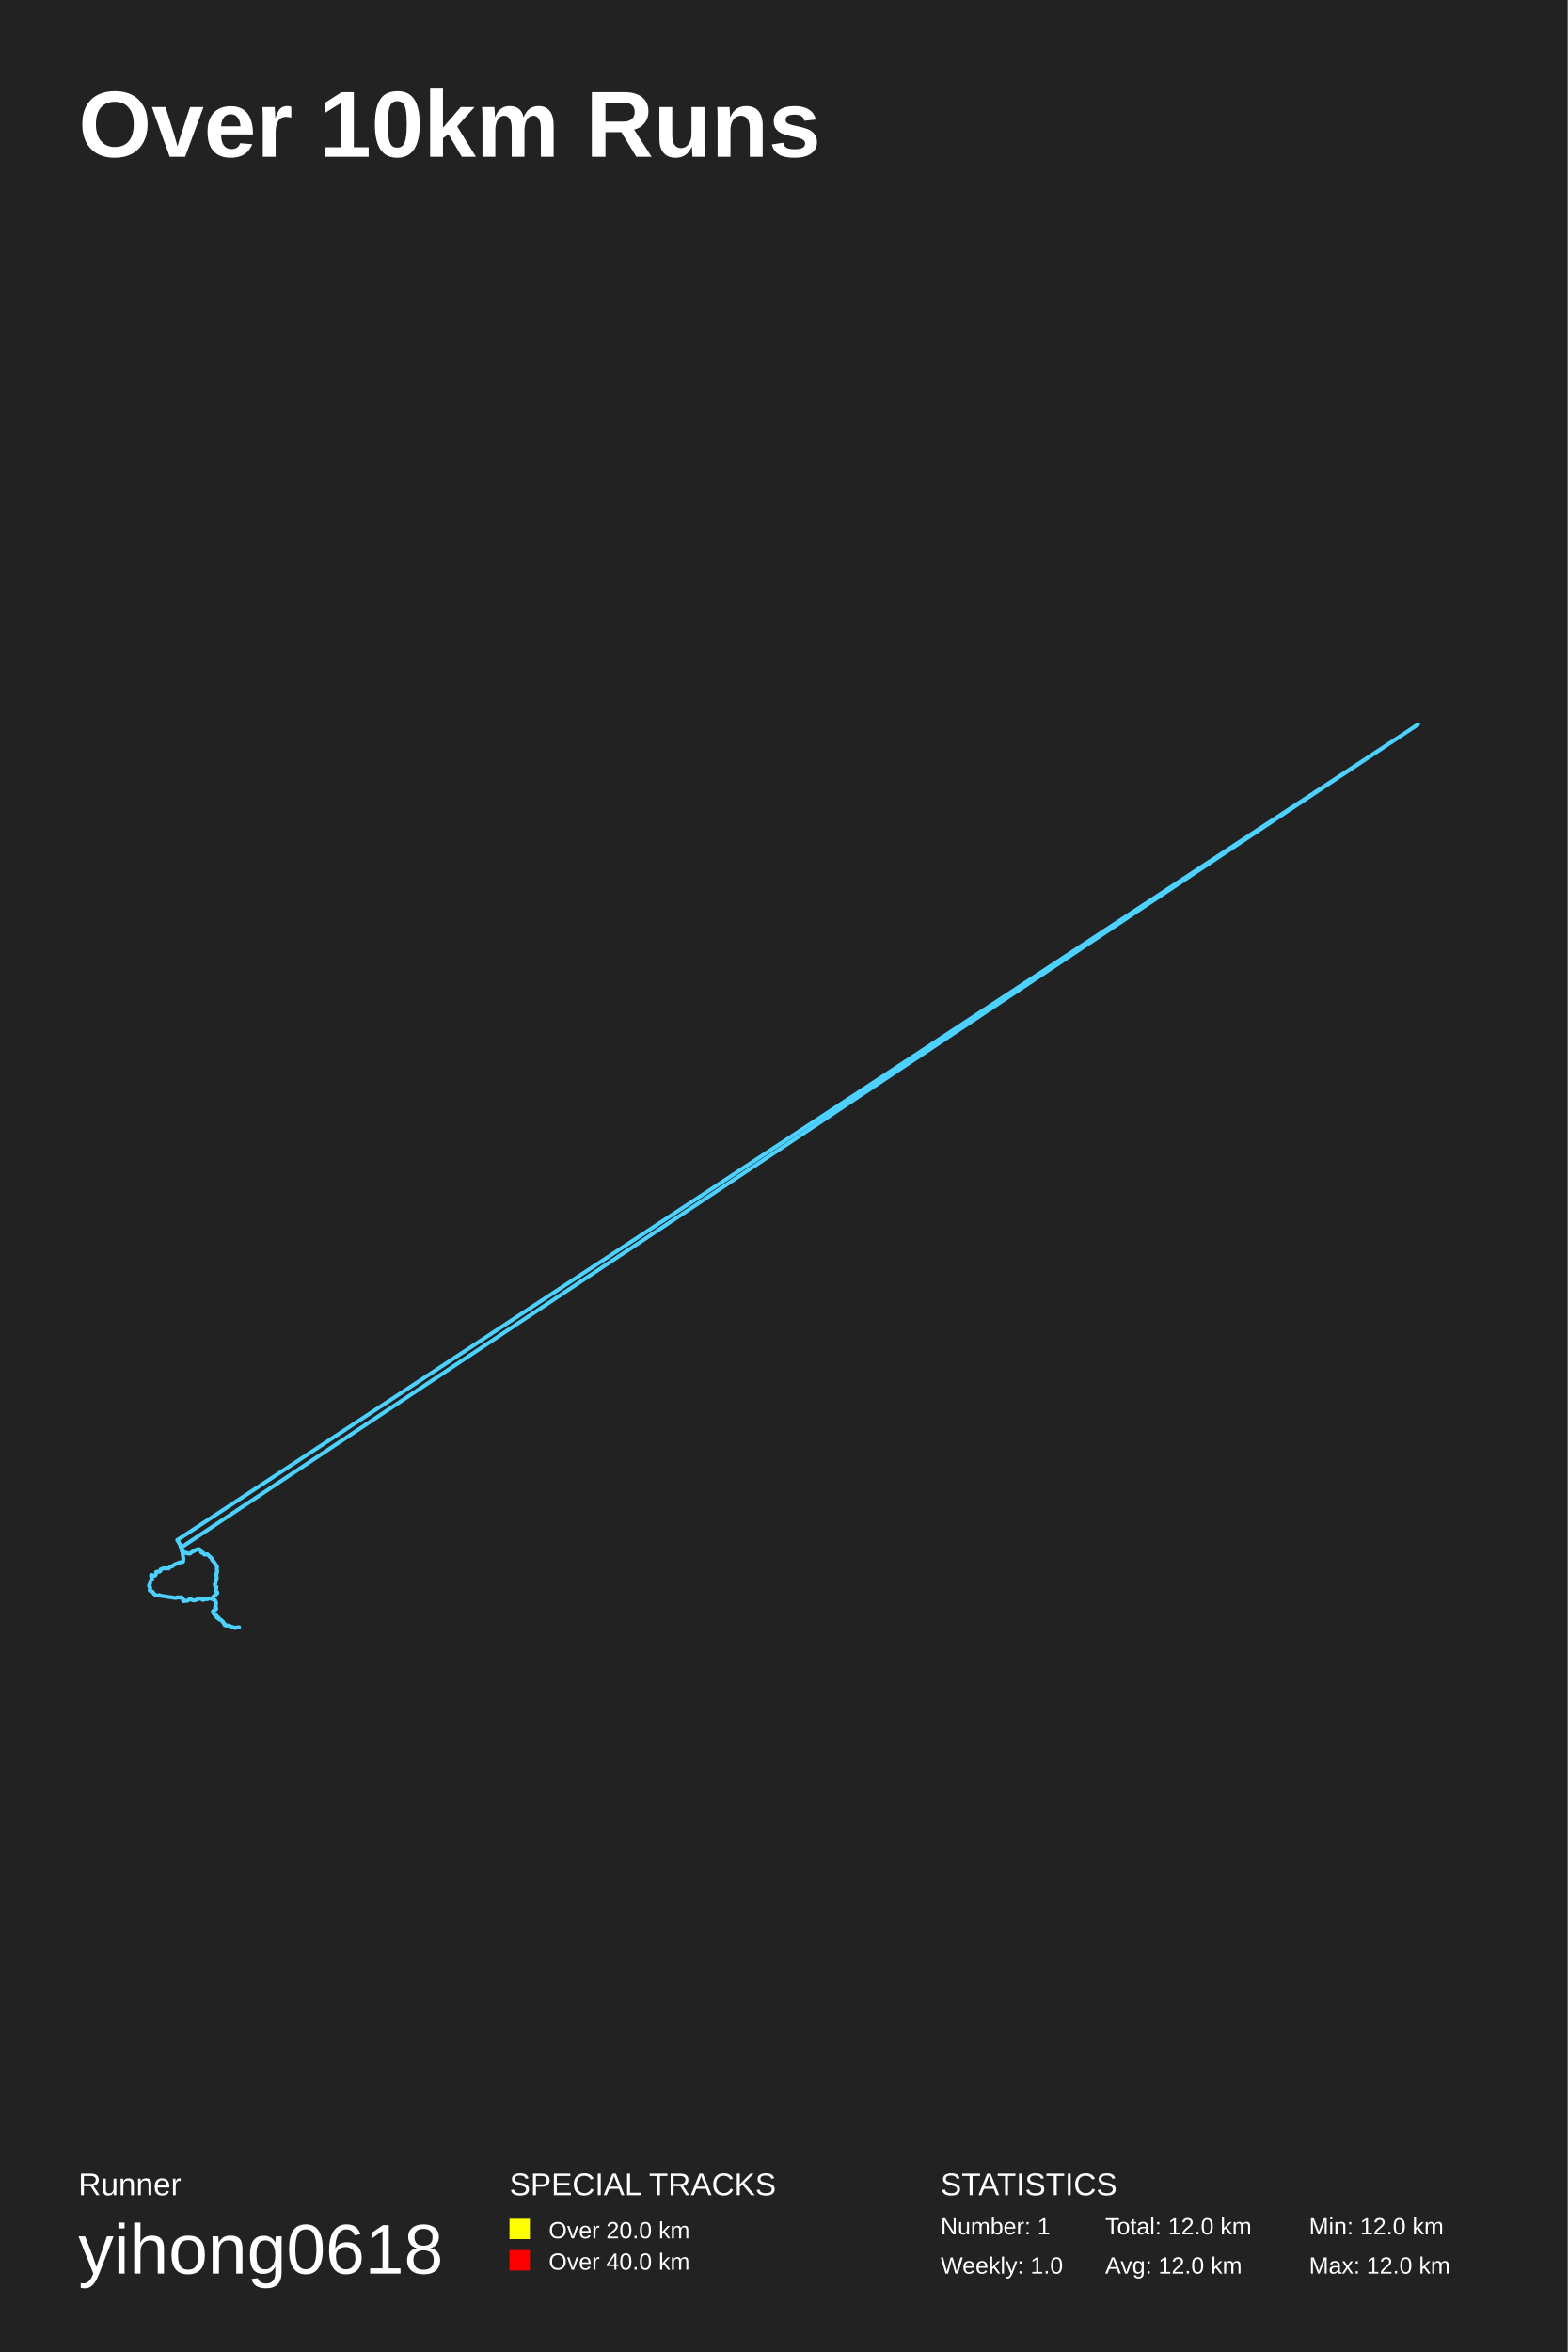
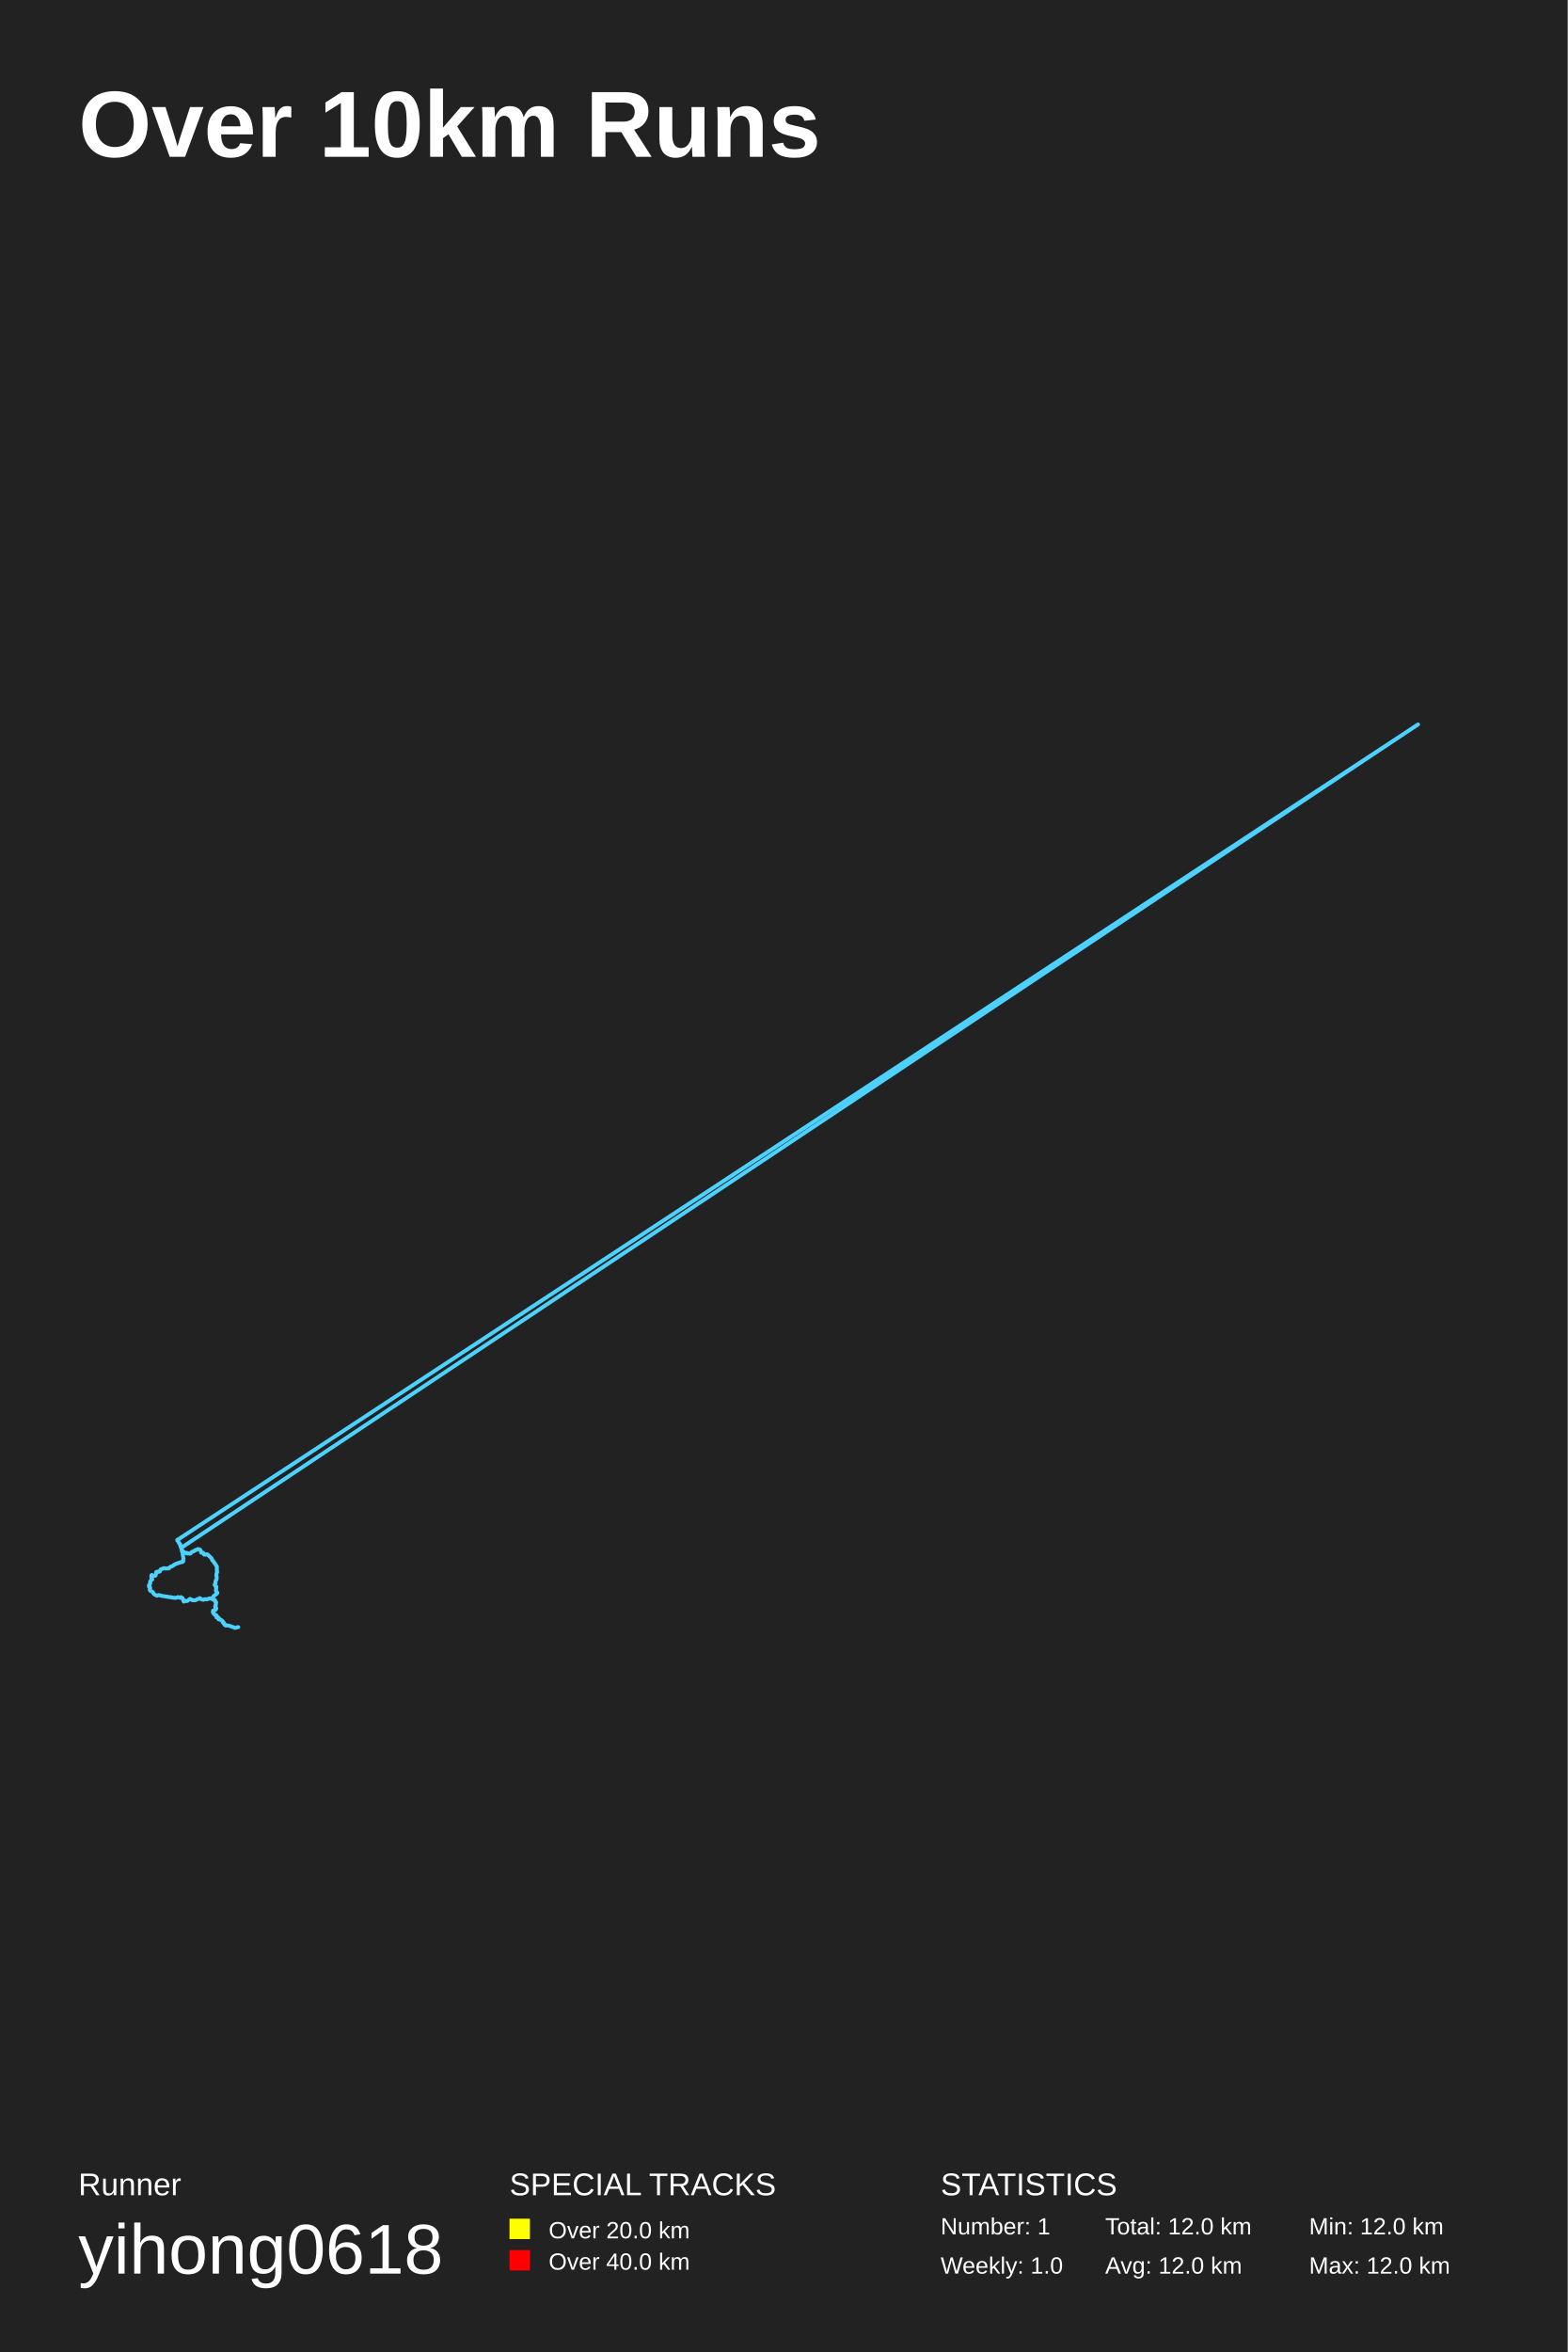
<svg xmlns="http://www.w3.org/2000/svg" baseProfile="full" height="300mm" version="1.1" viewBox="0,0,200,300" width="200mm">
  <defs />
  <rect fill="#222222" height="300" width="200" x="0" y="0" />
  <text fill="#FFFFFF" style="font-size:12px; font-family:Arial; font-weight:bold;" x="10" y="20">Over 10km Runs</text>
  <text fill="#FFFFFF" style="font-size:4px; font-family:Arial" x="10" y="280">Runner</text>
  <text fill="#FFFFFF" style="font-size:9px; font-family:Arial" x="10" y="290">yihong0618</text>
  <text fill="#FFFFFF" style="font-size:4px; font-family:Arial" x="65" y="280">SPECIAL TRACKS</text>
  <rect fill="yellow" height="2.6" width="2.6" x="65" y="283" />
  <text fill="#FFFFFF" style="font-size:3px; font-family:Arial" x="70" y="285.5">Over 20.0 km</text>
  <rect fill="red" height="2.6" width="2.6" x="65" y="287" />
  <text fill="#FFFFFF" style="font-size:3px; font-family:Arial" x="70" y="289.5">Over 40.0 km</text>
  <text fill="#FFFFFF" style="font-size:4px; font-family:Arial" x="120" y="280">STATISTICS</text>
  <text fill="#FFFFFF" style="font-size:3px; font-family:Arial" x="120" y="285">Number: 1</text>
  <text fill="#FFFFFF" style="font-size:3px; font-family:Arial" x="120" y="290">Weekly: 1.0</text>
  <text fill="#FFFFFF" style="font-size:3px; font-family:Arial" x="141" y="285">Total: 12.0 km</text>
  <text fill="#FFFFFF" style="font-size:3px; font-family:Arial" x="141" y="290">Avg: 12.0 km</text>
  <text fill="#FFFFFF" style="font-size:3px; font-family:Arial" x="167" y="285">Min: 12.0 km</text>
  <text fill="#FFFFFF" style="font-size:3px; font-family:Arial" x="167" y="290">Max: 12.0 km</text>
-   <polyline fill="none" opacity="1" points="28.877,207.351 28.649,207.267 28.635,207.198 28.564,207.061 28.497,207.014 28.431,206.851 28.326,206.787 28.25,206.666 28.198,206.629 28.084,206.587 27.97,206.556 27.875,206.471 27.87,206.377 27.794,206.308 27.671,206.334 27.609,206.203 27.609,206.045 27.5,206.029 27.39,205.976 27.31,205.871 27.229,205.771 27.157,205.65 27.162,205.513 27.31,205.381 27.438,205.355 27.561,205.213 27.542,205.091 27.433,205.002 27.471,204.875 27.485,204.728 27.542,204.602 27.571,204.47 27.504,204.359 27.49,204.212 27.39,204.101 27.253,204.012 27.229,204.038 27.257,204.038 27.238,204.043 27.219,204.043 27.229,204.038 27.214,204.054 27.214,204.048 27.214,204.043 27.153,203.991 27.134,203.854 27.153,203.754 27.21,203.659 27.272,203.585 27.343,203.532 27.457,203.453 27.561,203.369 27.671,203.264 27.728,203.185 27.713,203.09 27.599,203.016 27.561,202.905 27.547,202.774 27.566,202.668 27.571,202.568 27.614,202.426 27.514,202.347 27.481,202.3 27.405,202.226 27.405,202.042 27.471,201.952 27.504,201.826 27.504,201.683 27.576,201.536 27.623,201.431 27.633,201.299 27.652,201.183 27.618,201.078 27.609,200.972 27.59,200.883 27.59,200.746 27.68,200.609 27.699,200.482 27.671,200.356 27.671,200.224 27.661,200.082 27.685,199.866 27.675,199.803 27.172,199.06 27.086,199.044 27.067,198.955 27.02,198.876 27.001,198.839 26.986,198.765 26.944,198.707 26.877,198.633 26.811,198.607 26.763,198.575 26.706,198.491 26.635,198.423 26.526,198.333 26.45,198.249 26.402,198.244 26.302,198.27 26.198,198.296 26.093,198.296 26.017,198.238 25.974,198.138 25.922,198.064 25.832,198.049 25.727,198.064 25.713,198.012 25.713,197.996 25.713,198.012 25.699,198.012 25.685,198.033 25.67,198.022 25.689,198.033 25.685,198.028 25.694,198.017 25.699,198.012 25.656,197.933 25.618,197.843 25.604,197.769 25.561,197.711 25.528,197.696 25.457,197.654 25.4,197.601 25.324,197.617 25.286,197.585 25.262,197.585 25.195,197.606 25.129,197.643 25.072,197.68 25.001,197.675 24.958,197.711 24.877,197.759 24.825,197.806 24.772,197.827 24.72,197.859 24.654,197.87 24.578,197.922 24.483,197.959 24.388,198.043 24.312,198.128 24.217,198.165 24.141,198.159 24.046,198.165 23.965,198.143 23.965,198.128 23.965,198.122 23.984,198.133 23.946,198.149 23.903,198.122 23.827,198.07 23.784,198.096 23.699,198.096 23.646,198.033 23.547,198.08 23.48,197.98 23.423,197.917 23.357,197.88 23.347,197.891 23.319,197.838 23.262,197.769 23.195,197.769 23.195,197.775 23.186,197.748 23.176,197.68 23.2,197.606 23.195,197.538 23.133,197.474 23.105,197.422 23.067,197.364 23.043,197.29 23.01,197.174 23.01,197.011 22.924,196.953 22.886,196.863 22.825,196.805 22.801,196.742 22.768,196.647 22.687,196.563 22.677,196.489 22.644,196.479 22.625,196.495 22.649,196.495 22.639,196.489 22.63,196.484 22.639,196.484 22.658,196.484 22.706,196.4 22.692,196.41 22.62,196.41 22.63,196.431 22.62,196.431 22.62,196.442 22.63,196.437 22.63,196.431 22.63,196.421 22.63,196.426 22.644,196.421 180.91,92.407 180.815,92.465 180.815,92.465 180.815,92.465 180.81,92.454 180.629,92.581 23.105,197.39 23.148,197.506 23.186,197.59 23.167,197.706 23.186,197.817 23.233,197.912 23.285,198.012 23.295,198.143 23.314,198.259 23.333,198.449 23.352,198.602 23.38,198.718 23.39,198.86 23.366,199.023 23.38,199.118 23.342,199.218 23.162,199.25 23.019,199.287 22.891,199.297 22.758,199.355 22.616,199.418 22.492,199.46 22.387,199.497 22.297,199.566 22.178,199.613 22.093,199.666 22.05,199.724 22.05,199.724 22.031,199.729 21.979,199.787 21.898,199.803 21.789,199.813 21.699,199.882 21.627,199.919 21.589,199.998 21.528,200.061 21.423,200.05 21.328,200.04 21.209,200.071 21.1,200.077 21.014,200.04 20.919,200.024 20.829,200.061 20.763,200.071 20.691,200.124 20.592,200.14 20.501,200.172 20.459,200.251 20.421,200.345 20.44,200.419 20.368,200.44 20.345,200.472 20.292,200.477 20.193,200.493 20.107,200.461 19.998,200.488 19.907,200.519 19.931,200.561 19.926,200.635 19.922,200.698 19.893,200.74 19.888,200.793 19.865,200.851 19.827,200.935 19.727,200.978 19.641,200.999 19.575,201.014 19.485,201.072 19.428,201.046 19.39,200.999 19.366,200.999 19.342,200.951 19.314,200.941 19.356,200.883 19.38,200.888 19.333,200.941 19.266,200.967 19.333,201.104 19.314,201.272 19.399,201.394 19.385,201.504 19.257,201.557 19.176,201.694 19.157,201.878 19.147,202.005 19.038,202.157 19.014,202.321 19.095,202.4 19.162,202.495 19.152,202.595 19.119,202.705 19.105,202.869 19.204,202.927 19.352,202.963 19.47,203.037 19.565,203.185 19.665,203.316 19.831,203.437 19.988,203.506 20.14,203.522 20.316,203.448 20.473,203.527 20.658,203.559 20.848,203.59 21.01,203.611 21.095,203.606 21.209,203.659 21.352,203.669 21.466,203.69 21.632,203.717 21.779,203.711 21.917,203.748 22.026,203.759 22.193,203.806 22.345,203.811 22.53,203.806 22.658,203.727 22.768,203.743 22.92,203.79 23.043,203.743 23.129,203.717 23.228,203.806 23.357,203.954 23.333,204.112 23.418,204.233 23.49,204.196 23.694,204.196 23.865,204.175 24.055,204.101 24.183,203.969 24.373,203.975 24.487,204.08 24.668,204.127 24.872,204.122 24.982,204.07 25.143,204.006 25.305,203.959 25.433,203.869 25.547,203.89 25.685,203.964 25.813,204.033 25.936,204.07 26.046,204.006 26.193,203.969 26.359,203.985 26.497,203.959 26.64,203.912 26.73,203.88 26.868,203.875 27.015,203.938 27.167,203.969 27.243,204.006 27.381,204.064 27.485,204.201 27.533,204.349 27.566,204.48 27.561,204.659 27.509,204.812 27.471,204.965 27.585,205.086 27.58,205.228 27.457,205.339 27.319,205.376 27.229,205.539 27.219,205.692 27.329,205.829 27.409,205.971 27.595,206.034 27.652,206.166 27.675,206.292 27.865,206.298 27.913,206.445 28.046,206.54 28.212,206.635 28.326,206.751 28.459,206.856 28.521,207.003 28.649,207.114 28.754,207.277 28.934,207.319 29.096,207.319 29.248,207.367 29.419,207.446 29.576,207.499 29.718,207.53 29.88,207.62 30.027,207.651 30.193,207.572 30.322,207.567 30.497,207.546" stroke="#4DD2FF" stroke-dasharray="none" stroke-linecap="round" stroke-linejoin="round" stroke-width="0.5" />
+   <polyline fill="none" opacity="1" points="28.82,207.346 28.659,207.267 28.578,207.119 28.54,207.051 28.436,206.961 28.412,206.809 28.288,206.719 28.241,206.661 28.146,206.624 28.055,206.566 27.903,206.556 27.832,206.44 27.884,206.334 27.756,206.324 27.618,206.313 27.623,206.14 27.576,206.029 27.462,206.008 27.352,205.939 27.295,205.829 27.195,205.745 27.157,205.597 27.181,205.439 27.357,205.376 27.49,205.334 27.566,205.16 27.504,205.081 27.457,204.96 27.457,204.828 27.528,204.691 27.533,204.549 27.576,204.422 27.476,204.322 27.457,204.17 27.367,204.064 27.219,204.033 27.224,204.038 27.248,204.033 27.214,204.038 27.224,204.043 27.219,204.043 27.21,204.048 27.214,204.054 27.214,204.048 27.129,203.933 27.134,203.817 27.167,203.727 27.238,203.627 27.305,203.553 27.367,203.495 27.485,203.411 27.595,203.322 27.694,203.237 27.728,203.153 27.68,203.058 27.58,202.995 27.542,202.842 27.566,202.742 27.58,202.642 27.576,202.51 27.609,202.4 27.49,202.331 27.471,202.263 27.39,202.173 27.428,201.999 27.5,201.915 27.485,201.783 27.514,201.631 27.604,201.51 27.628,201.378 27.642,201.267 27.637,201.151 27.628,201.035 27.599,200.956 27.604,200.846 27.623,200.672 27.699,200.556 27.699,200.44 27.656,200.314 27.671,200.177 27.661,200.019 27.675,199.834 27.656,199.798 27.157,199.06 27.077,199.023 27.048,198.923 27.024,198.849 27.005,198.823 26.972,198.744 26.906,198.691 26.858,198.633 26.787,198.57 26.744,198.544 26.687,198.465 26.592,198.38 26.507,198.301 26.426,198.254 26.359,198.249 26.25,198.275 26.169,198.301 26.051,198.291 25.998,198.212 25.951,198.112 25.898,198.054 25.794,198.049 25.704,198.049 25.699,198.017 25.732,198.006 25.713,198.022 25.689,198.033 25.68,198.022 25.685,198.022 25.67,198.043 25.675,198.028 25.694,198.001 25.694,198.001 25.628,197.896 25.623,197.833 25.58,197.733 25.542,197.701 25.514,197.664 25.442,197.622 25.376,197.617 25.295,197.596 25.267,197.59 25.262,197.58 25.176,197.627 25.105,197.654 25.058,197.69 24.982,197.685 24.934,197.727 24.844,197.759 24.801,197.827 24.758,197.833 24.692,197.875 24.639,197.885 24.54,197.938 24.445,197.97 24.364,198.07 24.288,198.159 24.183,198.165 24.122,198.143 24.017,198.149 23.946,198.149 23.965,198.122 23.97,198.143 23.951,198.128 23.941,198.159 23.879,198.091 23.813,198.064 23.756,198.112 23.684,198.054 23.604,198.054 23.528,198.049 23.452,197.954 23.395,197.917 23.357,197.88 23.342,197.875 23.3,197.806 23.238,197.759 23.19,197.79 23.209,197.764 23.176,197.738 23.181,197.659 23.195,197.58 23.167,197.527 23.114,197.448 23.091,197.401 23.053,197.337 23.038,197.253 23.01,197.143 22.991,196.974 22.91,196.927 22.882,196.842 22.81,196.79 22.801,196.711 22.734,196.616 22.677,196.537 22.663,196.479 22.63,196.484 22.625,196.495 22.644,196.5 22.635,196.489 22.639,196.484 22.644,196.479 22.682,196.458 22.696,196.41 22.692,196.442 22.606,196.421 22.625,196.437 22.62,196.447 22.625,196.437 22.625,196.431 22.63,196.431 22.635,196.416 22.639,196.426 22.635,196.421 180.91,92.407 180.815,92.465 180.815,92.465 180.815,92.465 180.724,92.523 180.629,92.581 23.119,197.427 23.181,197.522 23.181,197.627 23.19,197.733 23.2,197.854 23.257,197.933 23.304,198.054 23.3,198.207 23.319,198.317 23.352,198.507 23.376,198.649 23.395,198.76 23.38,198.928 23.366,199.06 23.371,199.144 23.281,199.239 23.1,199.244 22.981,199.297 22.839,199.323 22.711,199.381 22.573,199.434 22.444,199.471 22.354,199.524 22.264,199.566 22.14,199.634 22.098,199.682 22.05,199.724 22.05,199.719 22.017,199.745 21.946,199.787 21.865,199.808 21.756,199.834 21.665,199.903 21.618,199.945 21.57,200.035 21.475,200.066 21.39,200.035 21.271,200.05 21.176,200.071 21.071,200.066 20.986,200.019 20.881,200.024 20.805,200.061 20.748,200.077 20.663,200.129 20.563,200.15 20.487,200.187 20.44,200.282 20.43,200.372 20.402,200.43 20.359,200.445 20.326,200.477 20.259,200.488 20.159,200.482 20.064,200.467 19.95,200.493 19.917,200.53 19.931,200.572 19.922,200.667 19.907,200.704 19.903,200.756 19.893,200.809 19.869,200.883 19.812,200.978 19.694,200.967 19.603,201.009 19.537,201.025 19.451,201.057 19.418,201.025 19.371,200.999 19.361,200.993 19.318,200.951 19.356,200.925 19.371,200.883 19.366,200.914 19.318,200.93 19.299,201.025 19.314,201.167 19.333,201.325 19.432,201.446 19.342,201.515 19.238,201.599 19.147,201.752 19.176,201.91 19.1,202.063 19.005,202.205 19.014,202.394 19.124,202.426 19.152,202.531 19.152,202.621 19.105,202.779 19.143,202.874 19.252,202.953 19.385,202.995 19.523,203.095 19.575,203.243 19.708,203.369 19.879,203.474 20.05,203.532 20.183,203.459 20.359,203.469 20.535,203.532 20.715,203.569 20.905,203.59 21.01,203.601 21.147,203.638 21.261,203.653 21.399,203.664 21.528,203.701 21.656,203.717 21.827,203.717 21.955,203.769 22.088,203.785 22.25,203.801 22.411,203.811 22.573,203.764 22.696,203.711 22.81,203.764 22.967,203.801 23.067,203.711 23.143,203.764 23.281,203.833 23.338,204.012 23.395,204.133 23.442,204.286 23.551,204.154 23.746,204.222 23.941,204.18 24.093,204.043 24.236,203.943 24.411,204.017 24.535,204.106 24.739,204.122 24.915,204.117 25.029,204.059 25.186,203.969 25.347,203.948 25.476,203.838 25.599,203.917 25.732,204.017 25.87,204.033 25.974,204.054 26.089,203.985 26.236,203.969 26.402,204.001 26.554,203.943 26.673,203.901 26.768,203.875 26.925,203.885 27.067,203.964 27.191,203.991 27.305,204.022 27.428,204.106 27.481,204.259 27.58,204.386 27.552,204.549 27.533,204.702 27.514,204.865 27.466,205.018 27.595,205.144 27.547,205.276 27.395,205.365 27.267,205.434 27.214,205.576 27.257,205.729 27.343,205.882 27.49,205.992 27.642,206.066 27.633,206.213 27.737,206.298 27.889,206.334 27.946,206.487 28.103,206.572 28.269,206.666 28.378,206.777 28.483,206.898 28.578,207.04 28.673,207.172 28.797,207.298 28.982,207.325 29.158,207.341 29.3,207.388 29.485,207.451 29.628,207.509 29.804,207.556 29.932,207.63 30.084,207.625 30.227,207.567 30.393,207.541" stroke="#4DD2FF" stroke-dasharray="none" stroke-linecap="round" stroke-linejoin="round" stroke-width="0.5" />
</svg>
